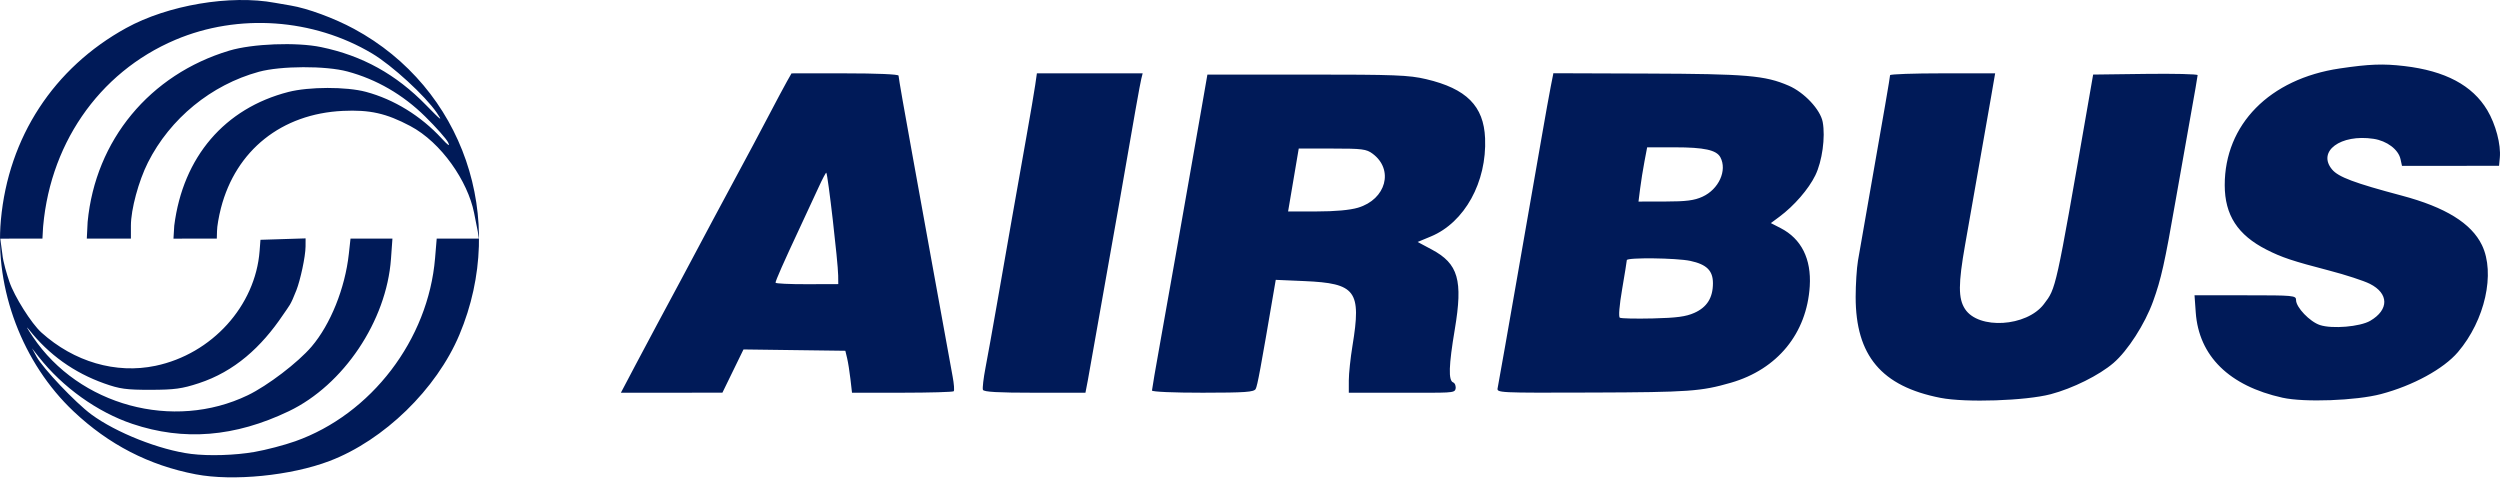
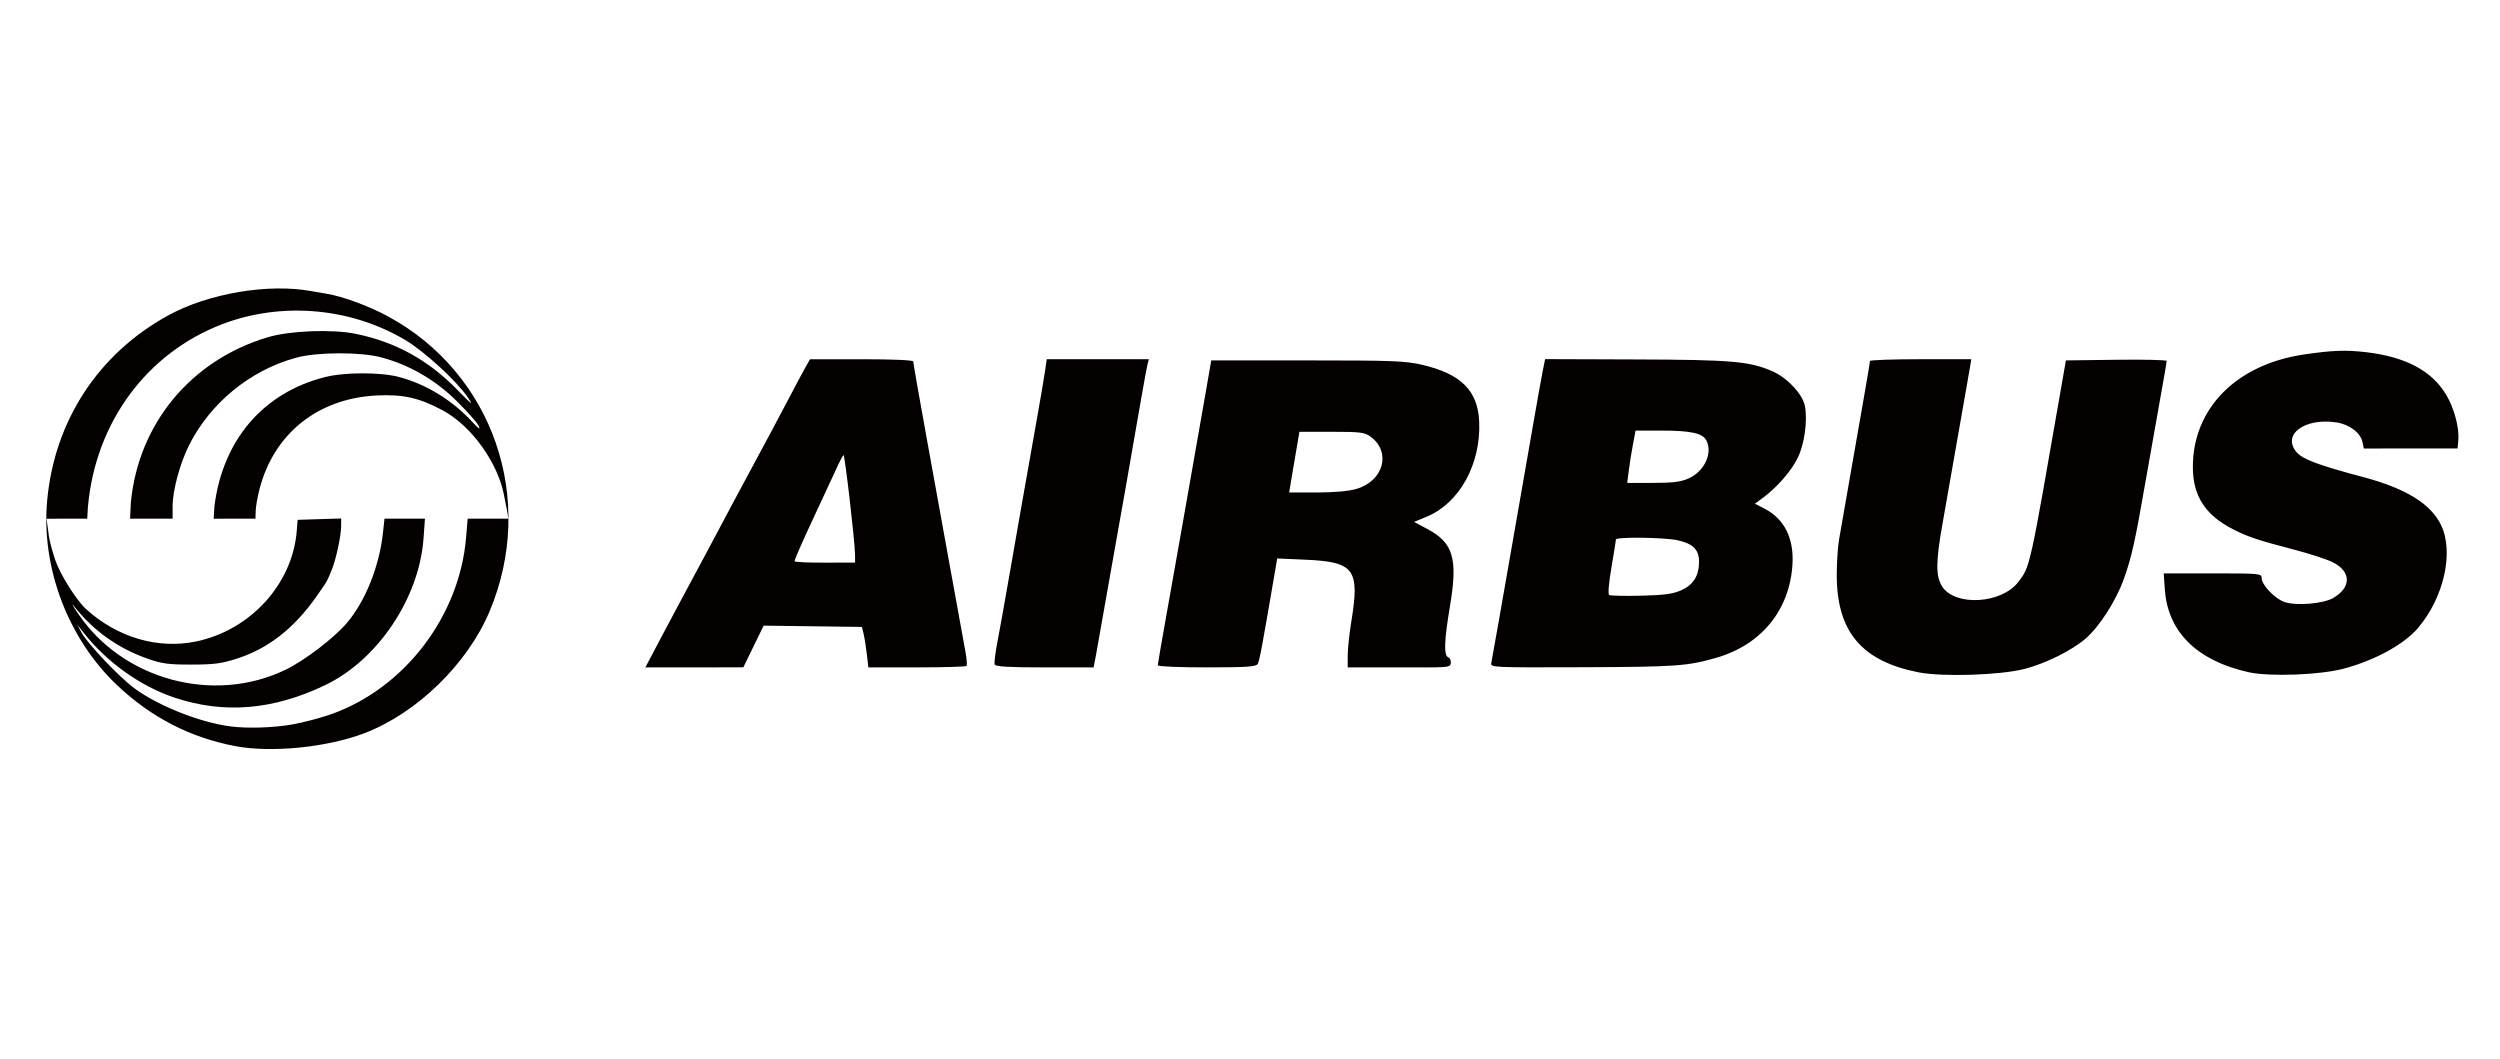
- <svg xmlns="http://www.w3.org/2000/svg" version="1.0" width="1016" height="194" id="svg1339">
-   <defs id="defs1342" />
-   <g transform="translate(-16.92808,279.3133)" id="g1348">
-     <path d="M 96.467,-86.554 C 77.476,-90.194 61.123,-98.627 46.78,-112.177 C 26.097,-131.715 14.708,-161.749 17.29,-189.944 C 20.366,-223.547 38.756,-251.716 68.195,-267.92 C 85.147,-277.25 110.559,-281.551 128.718,-278.164 C 129.766,-277.968 132.609,-277.478 135.037,-277.073 C 141.953,-275.921 152.705,-271.957 160.831,-267.564 C 205.172,-243.591 223.473,-190.438 203.626,-143.271 C 194.308,-121.13 172.99,-100.399 150.866,-91.966 C 135.212,-85.999 111.61,-83.651 96.467,-86.554 z M 120.378,-95.65 C 125.062,-96.469 132.507,-98.42 136.923,-99.986 C 167.821,-110.946 190.986,-141.279 193.741,-174.385 L 194.404,-182.359 L 202.839,-182.359 L 211.523,-182.359 L 211.102,-185.209 C 210.818,-186.725 210.134,-190.118 209.584,-192.863 C 207.035,-205.585 196.336,-221.406 183.617,-228.123 C 173.838,-233.287 167.236,-234.763 156.233,-234.245 C 131.383,-233.074 112.79,-218.241 106.717,-194.742 C 105.841,-191.355 105.125,-187.184 105.125,-185.472 L 105.037,-182.359 L 96.032,-182.359 L 87.424,-182.315 L 87.745,-187.621 C 91.305,-215.612 108.283,-235.297 134.122,-241.939 C 142.489,-244.09 157.69,-244.116 165.619,-241.993 C 177.045,-238.935 187.953,-232.227 196.414,-223.057 C 199.174,-220.064 199.889,-219.625 199.03,-221.447 C 198.38,-222.825 194.173,-227.571 189.681,-231.994 C 180.655,-240.881 169.946,-247.079 158.12,-250.262 C 149.305,-252.634 131.02,-252.57 122.123,-250.135 C 102.791,-244.844 86.054,-231.154 77.044,-213.263 C 73.243,-205.716 70.128,-194.176 70.128,-187.641 L 70.128,-182.359 L 61.013,-182.359 L 52.206,-182.359 L 52.542,-189.124 C 55.703,-222.334 77.786,-249.033 110.124,-258.743 C 119.505,-261.56 137.419,-262.246 147.421,-260.171 C 164.169,-256.697 177.854,-249.136 190.071,-236.607 C 196.3,-230.218 197.018,-229.704 194.444,-233.473 C 189.703,-240.416 176.23,-252.767 168.149,-257.579 C 144.213,-271.832 113.804,-273.954 88.255,-263.154 C 56.793,-249.853 36.248,-219.796 34.231,-184.113 C 34.188,-183.354 35.124,-199.439 34.176,-182.357 C 32.875,-182.329 29.513,-182.359 25.988,-182.359 L 17.043,-182.315 L 17.872,-176.139 C 18.202,-172.694 19.808,-167.576 20.739,-164.82 C 22.757,-158.849 29.711,-147.816 33.747,-144.182 C 46.997,-132.249 64.049,-127.274 80.127,-130.65 C 103.043,-135.461 120.725,-154.978 122.435,-177.348 L 122.779,-181.858 L 131.95,-182.146 L 141.121,-182.434 L 141.104,-179.139 C 141.082,-174.956 138.948,-165.366 137.386,-161.38 C 134.882,-154.99 134.634,-155.34 131.96,-151.366 C 123.095,-138.192 112.218,-128.323 97.704,-123.563 C 90.894,-121.33 87.821,-120.911 78.127,-120.894 C 68.255,-120.877 65.591,-121.244 59.294,-123.483 C 47.027,-127.846 36.792,-135.156 28.78,-145.276 C 27.252,-147.205 27.936,-145.909 30.299,-142.396 C 49.072,-114.48 87.359,-104.093 117.651,-118.697 C 125.706,-122.581 138.016,-131.969 143.549,-138.447 C 151.235,-147.447 157.165,-162.193 158.691,-176.095 L 159.378,-182.359 L 167.897,-182.359 L 176.415,-182.359 L 175.821,-174.09 C 174.008,-148.885 156.547,-122.847 134.323,-112.207 C 112.373,-101.697 91.6,-100.015 70.7,-107.055 C 56.486,-111.842 42.338,-121.966 32.69,-134.251 L 29.936,-137.759 L 31.784,-134.363 C 34.372,-129.605 47.56,-115.694 54.008,-110.919 C 64.04,-103.491 81.875,-96.429 94.626,-94.836 C 101.838,-93.936 112.496,-94.272 120.378,-95.65 z M 805.56,-117.62 C 781.555,-122.302 771.054,-134.797 771.069,-158.661 C 771.072,-163.702 771.493,-170.307 772.004,-173.339 C 772.515,-176.371 774.561,-188.097 776.55,-199.397 C 782.493,-233.153 785.044,-247.963 785.053,-248.758 C 785.058,-249.171 794.668,-249.509 806.409,-249.509 L 827.756,-249.509 L 825.982,-239.236 C 824.129,-228.504 820.072,-205.416 815.548,-179.853 C 812.738,-163.976 812.73,-157.982 815.512,-153.726 C 821.024,-145.294 840.547,-146.5 847.552,-155.705 C 852.55,-162.274 852.262,-160.97 865.313,-235.979 L 867.58,-249.008 L 888.815,-249.279 C 900.494,-249.428 910.048,-249.202 910.045,-248.778 C 910.043,-248.353 908.737,-240.79 907.143,-231.97 C 905.55,-223.15 902.833,-207.816 901.107,-197.894 C 896.677,-172.434 895.222,-165.918 891.929,-156.802 C 888.614,-147.624 881.618,-136.753 875.834,-131.79 C 870.042,-126.821 859.268,-121.459 850.356,-119.111 C 840.199,-116.434 815.802,-115.622 805.56,-117.62 z M 944.547,-117.682 C 922.884,-122.482 910.545,-134.606 909.279,-152.33 L 908.781,-159.307 L 929.414,-159.307 C 949.258,-159.307 950.046,-159.232 950.046,-157.338 C 950.046,-154.411 955.635,-148.574 959.737,-147.217 C 964.733,-145.564 976.061,-146.521 980.202,-148.945 C 987.878,-153.438 987.807,-160.049 980.04,-163.965 C 977.567,-165.211 970.144,-167.636 963.545,-169.352 C 948.627,-173.232 944.293,-174.676 938.054,-177.845 C 926.328,-183.802 921.075,-191.901 921.059,-204.052 C 921.025,-228.728 939.307,-247.28 967.81,-251.494 C 979.846,-253.273 985.396,-253.479 994.042,-252.467 C 1010.663,-250.521 1021.708,-244.652 1027.746,-234.558 C 1031.181,-228.814 1033.366,-220.54 1032.854,-215.21 L 1032.539,-211.927 L 1012.818,-211.914 L 993.097,-211.9 L 992.496,-214.642 C 991.636,-218.564 986.965,-222.083 981.531,-222.899 C 968.133,-224.913 958.517,-217.786 964.697,-210.423 C 967.268,-207.361 973.704,-204.95 993.031,-199.808 C 1010.719,-195.103 1021.285,-188.581 1025.579,-179.719 C 1031.119,-168.282 1026.828,-149.12 1015.841,-136.233 C 1009.994,-129.375 997.571,-122.596 984.543,-119.155 C 974.455,-116.491 953.419,-115.716 944.547,-117.682 z M 275.329,-131.232 C 278.672,-137.578 282.637,-145.025 284.139,-147.782 C 287.143,-153.294 299.138,-175.744 306.63,-189.876 C 309.26,-194.837 313.982,-203.632 317.124,-209.42 C 320.266,-215.208 325.556,-225.133 328.878,-231.477 C 332.2,-237.821 335.748,-244.47 336.761,-246.254 L 338.603,-249.497 L 360.351,-249.503 C 373.154,-249.507 382.099,-249.125 382.099,-248.574 C 382.099,-247.812 384.663,-233.134 387.626,-216.936 C 387.928,-215.283 391.522,-195.438 395.612,-172.838 C 399.702,-150.237 403.51,-129.303 404.073,-126.317 C 404.636,-123.331 404.837,-120.627 404.519,-120.309 C 404.202,-119.991 394.772,-119.722 383.564,-119.712 L 363.185,-119.695 L 362.55,-125.219 C 362.201,-128.257 361.591,-132.096 361.195,-133.75 L 360.475,-136.757 L 339.778,-137.028 L 319.081,-137.299 L 314.799,-128.515 L 310.518,-119.731 L 289.884,-119.713 L 269.25,-119.695 L 275.329,-131.232 z M 357.563,-167.344 C 357.503,-172.754 353.376,-208.477 352.736,-209.118 C 352.577,-209.277 351.159,-206.591 349.585,-203.149 C 348.01,-199.708 344.505,-192.156 341.796,-186.368 C 335.447,-172.807 332.104,-165.236 332.104,-164.425 C 332.104,-164.069 337.841,-163.796 344.853,-163.817 L 357.601,-163.856 L 357.563,-167.344 z M 416.391,-120.895 C 416.14,-121.549 416.615,-125.611 417.445,-129.922 C 418.276,-134.232 420.369,-145.877 422.097,-155.799 C 426.016,-178.304 430.382,-203.101 434.096,-223.952 C 435.667,-232.772 437.26,-242.13 437.637,-244.749 L 438.321,-249.509 L 459.814,-249.509 L 481.307,-249.509 L 480.744,-247.254 C 480.218,-245.149 477.97,-232.469 471.638,-195.889 C 470.207,-187.621 468.405,-177.473 467.634,-173.339 C 466.863,-169.205 464.826,-157.704 463.108,-147.782 C 461.389,-137.859 459.549,-127.483 459.018,-124.724 L 458.051,-119.706 L 437.449,-119.706 C 422.481,-119.706 416.721,-120.032 416.391,-120.895 z M 485.089,-120.609 C 485.089,-121.111 486.638,-130.137 488.53,-140.666 C 490.423,-151.194 493.156,-166.574 494.603,-174.842 C 496.05,-183.111 498.549,-197.317 500.157,-206.413 C 501.764,-215.508 504.1,-228.813 505.348,-235.979 L 507.617,-249.008 L 548.098,-249.008 C 583.989,-249.008 589.476,-248.798 596.48,-247.152 C 612.895,-243.296 619.925,-236.249 620.468,-223.107 C 621.202,-205.318 612.143,-188.908 598.449,-183.219 L 593.054,-180.977 L 598.793,-177.91 C 609.594,-172.136 611.518,-165.465 608.155,-145.448 C 605.683,-130.741 605.499,-124.666 607.5,-123.896 C 608.293,-123.591 608.712,-122.211 608.448,-121.196 C 608.007,-119.507 606.412,-119.707 586.527,-119.707 L 565.082,-119.707 L 565.086,-124.724 C 565.088,-127.483 565.755,-133.8 566.568,-138.761 C 570.241,-161.166 568.003,-164.173 546.986,-165.082 L 535.389,-165.583 L 534.811,-162.195 C 529.207,-129.314 527.945,-122.496 527.225,-121.228 C 526.515,-119.976 522.986,-119.728 505.732,-119.713 C 493.951,-119.702 485.089,-120.087 485.089,-120.609 z M 568.825,-194.904 C 580.233,-198.299 583.495,-210.358 574.761,-216.846 C 572.226,-218.73 570.571,-218.941 558.339,-218.941 L 544.736,-218.941 L 542.573,-206.162 L 540.41,-193.384 L 552.064,-193.384 C 559.569,-193.384 565.537,-193.925 568.825,-194.904 z M 625.585,-121.684 C 625.827,-122.808 627.159,-130.267 628.546,-138.26 C 629.932,-146.253 632.223,-159.332 633.637,-167.325 C 636.316,-182.472 639.113,-198.493 643.522,-223.952 C 644.954,-232.221 646.598,-241.363 647.175,-244.269 L 648.225,-249.552 L 686.396,-249.418 C 726.882,-249.275 734.232,-248.646 743.853,-244.495 C 750.176,-241.768 756.73,-234.776 757.669,-229.756 C 758.823,-223.59 757.466,-213.772 754.667,-208.037 C 751.935,-202.441 746.063,-195.672 740.086,-191.233 L 736.607,-188.648 L 740.586,-186.603 C 748.997,-182.281 753.1,-174.095 752.412,-163.007 C 751.222,-143.828 739.286,-129.223 720.338,-123.76 C 708.208,-120.263 703.369,-119.919 664.357,-119.78 C 625.383,-119.642 625.147,-119.653 625.585,-121.684 z M 705.503,-152.159 C 710.648,-154.44 713.068,-158.302 713.068,-164.23 C 713.068,-169.333 710.505,-171.862 703.89,-173.284 C 698.284,-174.489 678.076,-174.728 678.063,-173.589 C 678.058,-173.176 677.205,-167.877 676.168,-161.813 C 675.023,-155.12 674.653,-150.556 675.227,-150.197 C 675.746,-149.872 681.776,-149.739 688.625,-149.902 C 698.345,-150.133 702.05,-150.628 705.503,-152.159 z M 708.798,-199.361 C 715.439,-202.383 718.934,-210.066 716.089,-215.394 C 714.511,-218.349 709.508,-219.442 697.551,-219.442 L 686.331,-219.442 L 685.235,-213.679 C 684.632,-210.51 683.84,-205.548 683.476,-202.654 L 682.813,-197.393 L 693.691,-197.415 C 702.249,-197.432 705.471,-197.847 708.798,-199.361 z " style="fill:#001a58" id="path1350" />
+ <svg xmlns="http://www.w3.org/2000/svg" version="1.1" id="svg1339" x="0px" y="0px" width="1053px" height="446px" viewBox="-19.5 -121.5 1053 446" enable-background="new -19.5 -121.5 1053 446" xml:space="preserve">
+   <g id="g1348" transform="translate(-16.92808,279.3133)">
+     <path id="path1350" fill="#040000" d="M96.467-86.554c-18.991-3.642-35.344-12.074-49.687-25.623   c-20.683-19.539-32.072-49.572-29.491-77.769c3.077-33.603,21.467-61.772,50.906-77.976c16.952-9.331,42.364-13.631,60.523-10.244   c1.047,0.195,3.891,0.686,6.319,1.091c6.916,1.152,17.667,5.116,25.793,9.509c44.341,23.973,62.643,77.127,42.795,124.293   c-9.317,22.143-30.636,42.872-52.76,51.307C135.212-85.999,111.61-83.651,96.467-86.554z M120.378-95.649   c4.684-0.818,12.129-2.771,16.545-4.337c30.898-10.96,54.063-41.292,56.818-74.397l0.664-7.976h8.435h8.685l-0.422-2.85   c-0.283-1.516-0.968-4.909-1.518-7.654c-2.549-12.722-13.247-28.542-25.966-35.26c-9.779-5.165-16.382-6.641-27.385-6.122   c-24.849,1.171-43.442,16.004-49.516,39.502c-0.875,3.387-1.592,7.559-1.592,9.271l-0.088,3.112h-9.005l-8.608,0.044l0.321-5.306   c3.561-27.991,20.538-47.677,46.377-54.318c8.367-2.15,23.568-2.177,31.497-0.054c11.426,3.059,22.334,9.767,30.795,18.937   c2.761,2.992,3.475,3.432,2.616,1.61c-0.65-1.378-4.857-6.125-9.349-10.547c-9.026-8.887-19.735-15.085-31.561-18.268   c-8.815-2.373-27.1-2.308-35.997,0.127c-19.332,5.291-36.069,18.98-45.079,36.871c-3.801,7.548-6.916,19.088-6.916,25.623v5.282   h-9.115h-8.807l0.335-6.765c3.161-33.209,25.245-59.909,57.583-69.619c9.381-2.817,27.295-3.502,37.296-1.428   c16.749,3.474,30.433,11.035,42.65,23.563c6.229,6.389,6.948,6.903,4.373,3.134c-4.741-6.942-18.214-19.293-26.294-24.105   c-23.936-14.253-54.345-16.375-79.894-5.575c-31.462,13.3-52.007,43.357-54.024,79.041c-0.043,0.76,0.893-15.326-0.055,1.756   c-1.301,0.028-4.662-0.002-8.188-0.002l-8.945,0.044l0.829,6.176c0.331,3.444,1.936,8.562,2.868,11.319   c2.018,5.972,8.972,17.003,13.007,20.638c13.25,11.934,30.303,16.907,46.381,13.532c22.915-4.812,40.597-24.327,42.308-46.698   l0.345-4.51l9.171-0.289l9.171-0.288l-0.018,3.295c-0.022,4.184-2.156,13.772-3.718,17.76c-2.504,6.39-2.752,6.039-5.426,10.014   c-8.865,13.174-19.742,23.043-34.256,27.803c-6.81,2.234-9.883,2.652-19.577,2.67c-9.872,0.017-12.537-0.351-18.833-2.59   c-12.268-4.363-22.502-11.672-30.514-21.793c-1.528-1.93-0.844-0.633,1.519,2.881c18.773,27.916,57.06,38.303,87.352,23.698   c8.055-3.884,20.366-13.271,25.898-19.75c7.686-9,13.617-23.746,15.142-37.647l0.688-6.265h8.519h8.519l-0.595,8.269   c-1.813,25.205-19.273,51.244-41.498,61.885c-21.95,10.51-42.723,12.191-63.623,5.152c-14.214-4.789-28.362-14.912-38.01-27.196   l-2.754-3.509l1.848,3.396c2.589,4.758,15.777,18.669,22.225,23.444c10.031,7.428,27.866,14.489,40.618,16.082   C101.838-93.934,112.496-94.272,120.378-95.649z M805.56-117.62c-24.005-4.682-34.507-17.178-34.491-41.041   c0.003-5.041,0.424-11.646,0.936-14.678s2.558-14.758,4.547-26.06c5.941-33.756,8.494-48.565,8.503-49.36   c0.005-0.414,9.615-0.752,21.354-0.752h21.349l-1.774,10.273c-1.853,10.732-5.91,33.82-10.434,59.383   c-2.812,15.879-2.818,21.871-0.036,26.129c5.512,8.432,25.035,7.225,32.04-1.98c4.998-6.568,4.71-5.264,17.761-80.273l2.269-13.029   l21.233-0.271c11.68-0.149,21.233,0.077,21.23,0.501c-0.003,0.424-1.31,7.988-2.902,16.808s-4.31,24.154-6.036,34.076   c-4.43,25.459-5.886,31.976-9.178,41.092c-3.315,9.178-10.312,20.049-16.096,25.012c-5.791,4.969-16.565,10.331-25.479,12.68   C840.199-116.434,815.802-115.622,805.56-117.62z M944.547-117.682c-21.663-4.8-34.003-16.924-35.269-34.647l-0.498-6.978h20.633   c19.845,0,20.633,0.075,20.633,1.971c0,2.927,5.589,8.764,9.689,10.119c4.996,1.653,16.324,0.697,20.466-1.728   c7.677-4.493,7.604-11.104-0.162-15.021c-2.474-1.246-9.896-3.67-16.494-5.387c-14.918-3.881-19.252-5.324-25.491-8.494   c-11.728-5.956-16.979-14.055-16.995-26.207c-0.034-24.676,18.248-43.228,46.751-47.441c12.036-1.779,17.587-1.985,26.232-0.973   c16.619,1.945,27.665,7.814,33.702,17.909c3.437,5.744,5.62,14.018,5.108,19.348l-0.315,3.283l-19.721,0.014l-19.721,0.014   l-0.602-2.742c-0.859-3.923-5.53-7.441-10.966-8.258c-13.396-2.014-23.014,5.114-16.833,12.476   c2.57,3.062,9.007,5.473,28.334,10.615c17.688,4.706,28.254,11.228,32.547,20.088c5.54,11.438,1.25,30.601-9.736,43.486   c-5.848,6.858-18.271,13.637-31.298,17.078C974.453-116.491,953.419-115.716,944.547-117.682z M275.328-131.232   c3.344-6.347,7.308-13.793,8.81-16.55c3.004-5.512,15-27.962,22.491-42.094c2.63-4.961,7.353-13.756,10.495-19.544   c3.142-5.788,8.432-15.714,11.754-22.058c3.321-6.343,6.869-12.993,7.883-14.776l1.842-3.243l21.748-0.006   c12.803-0.003,21.748,0.378,21.748,0.929c0,0.762,2.564,15.44,5.526,31.638c0.303,1.654,3.896,21.498,7.986,44.099   c4.09,22.601,7.897,43.535,8.46,46.521c0.563,2.986,0.766,5.689,0.446,6.009c-0.317,0.317-9.747,0.588-20.955,0.598l-20.379,0.018   l-0.635-5.525c-0.35-3.037-0.959-6.877-1.354-8.529l-0.721-3.008l-20.697-0.271l-20.697-0.271l-4.282,8.783l-4.281,8.783   l-20.634,0.02l-20.634,0.019L275.328-131.232z M357.563-167.345c-0.06-5.41-4.188-41.132-4.826-41.773   c-0.158-0.159-1.576,2.527-3.151,5.969c-1.574,3.441-5.079,10.993-7.789,16.781c-6.349,13.562-9.691,21.132-9.691,21.943   c0,0.354,5.736,0.629,12.749,0.606l12.748-0.039L357.563-167.345z M416.391-120.895c-0.251-0.654,0.224-4.715,1.055-9.025   c0.83-4.312,2.924-15.956,4.651-25.879c3.919-22.504,8.285-47.3,11.999-68.151c1.571-8.82,3.164-18.178,3.541-20.797l0.684-4.761   h21.493h21.493l-0.562,2.255c-0.525,2.104-2.773,14.785-9.105,51.365c-1.432,8.269-3.233,18.416-4.004,22.551   c-0.771,4.135-2.81,15.635-4.526,25.557c-1.719,9.923-3.559,20.299-4.09,23.06l-0.967,5.018h-20.604   C422.481-119.706,416.721-120.032,416.391-120.895z M485.089-120.608c0-0.503,1.549-9.529,3.44-20.058   c1.893-10.529,4.625-25.907,6.072-34.177c1.447-8.269,3.946-22.476,5.554-31.57c1.607-9.095,3.943-22.4,5.191-29.566l2.269-13.029   h40.481c35.891,0,41.378,0.21,48.382,1.856c16.415,3.856,23.445,10.903,23.987,24.045c0.733,17.789-8.324,34.199-22.02,39.888   l-5.396,2.242l5.739,3.067c10.802,5.772,12.726,12.444,9.361,32.461c-2.472,14.707-2.655,20.781-0.653,21.552   c0.793,0.307,1.212,1.687,0.946,2.7c-0.439,1.688-2.036,1.489-21.92,1.489H565.08l0.004-5.018c0.002-2.76,0.669-9.076,1.481-14.037   c3.672-22.404,1.436-25.412-19.583-26.32l-11.597-0.501l-0.578,3.389c-5.604,32.88-6.866,39.699-7.586,40.968   c-0.71,1.25-4.239,1.5-21.492,1.514C493.952-119.702,485.089-120.087,485.089-120.608z M568.826-194.904   c11.407-3.396,14.669-15.455,5.937-21.943c-2.535-1.883-4.19-2.094-16.422-2.094h-13.604l-2.163,12.778l-2.163,12.779h11.655   C559.569-193.384,565.537-193.925,568.826-194.904z M625.584-121.684c0.241-1.123,1.574-8.582,2.962-16.576   c1.386-7.991,3.677-21.071,5.091-29.063c2.68-15.147,5.477-31.168,9.885-56.627c1.434-8.269,3.076-17.411,3.653-20.317l1.05-5.283   l38.171,0.134c40.486,0.143,47.837,0.772,57.457,4.922c6.322,2.728,12.877,9.72,13.816,14.739   c1.153,6.167-0.203,15.984-3.002,21.719c-2.731,5.597-8.604,12.365-14.581,16.805l-3.479,2.584l3.979,2.045   c8.411,4.322,12.514,12.508,11.826,23.596c-1.19,19.18-13.127,33.785-32.075,39.248c-12.13,3.496-16.969,3.841-55.98,3.979   C625.383-119.641,625.147-119.653,625.584-121.684z M705.502-152.159c5.146-2.281,7.565-6.143,7.565-12.07   c0-5.104-2.563-7.633-9.178-9.055c-5.606-1.205-25.814-1.443-25.828-0.305c-0.005,0.412-0.856,5.712-1.895,11.774   c-1.146,6.693-1.516,11.259-0.941,11.616c0.521,0.325,6.549,0.458,13.398,0.296C698.345-150.134,702.05-150.628,705.502-152.159z    M708.798-199.361c6.642-3.021,10.136-10.705,7.291-16.032c-1.578-2.956-6.581-4.049-18.539-4.049h-11.22l-1.097,5.763   c-0.604,3.169-1.395,8.13-1.759,11.024l-0.662,5.262l10.877-0.022C702.248-197.432,705.471-197.847,708.798-199.361z" />
  </g>
</svg>
